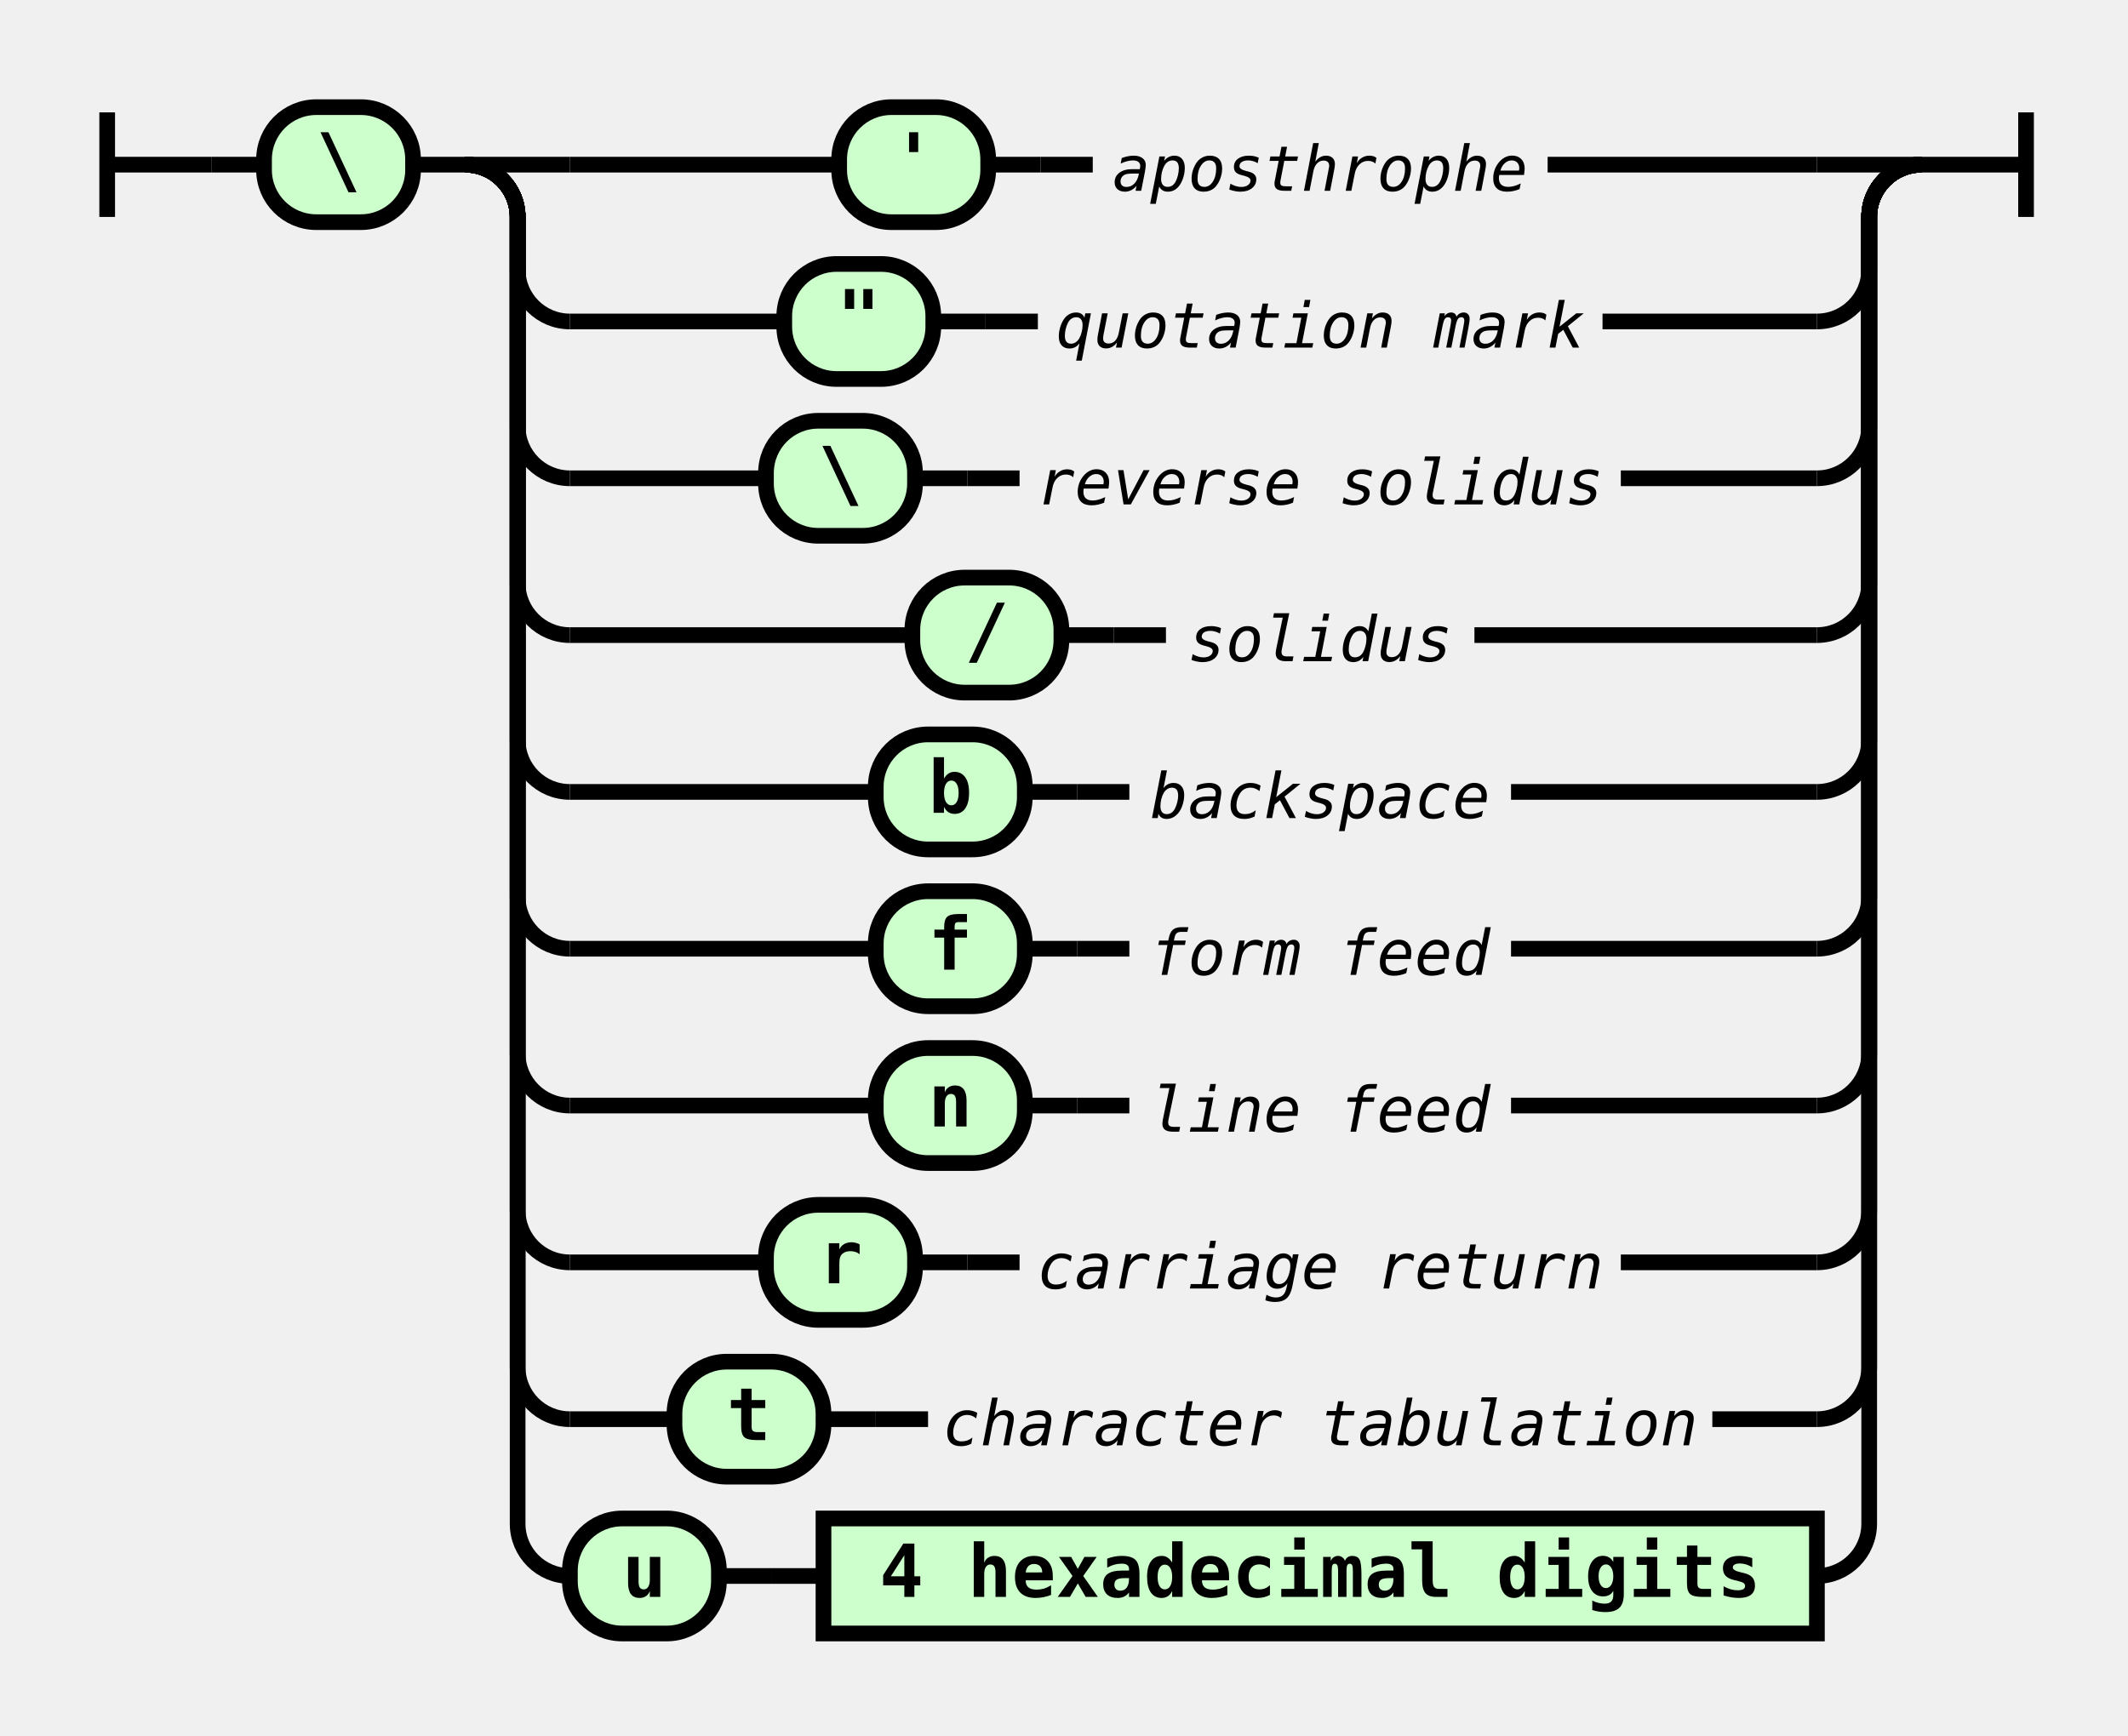
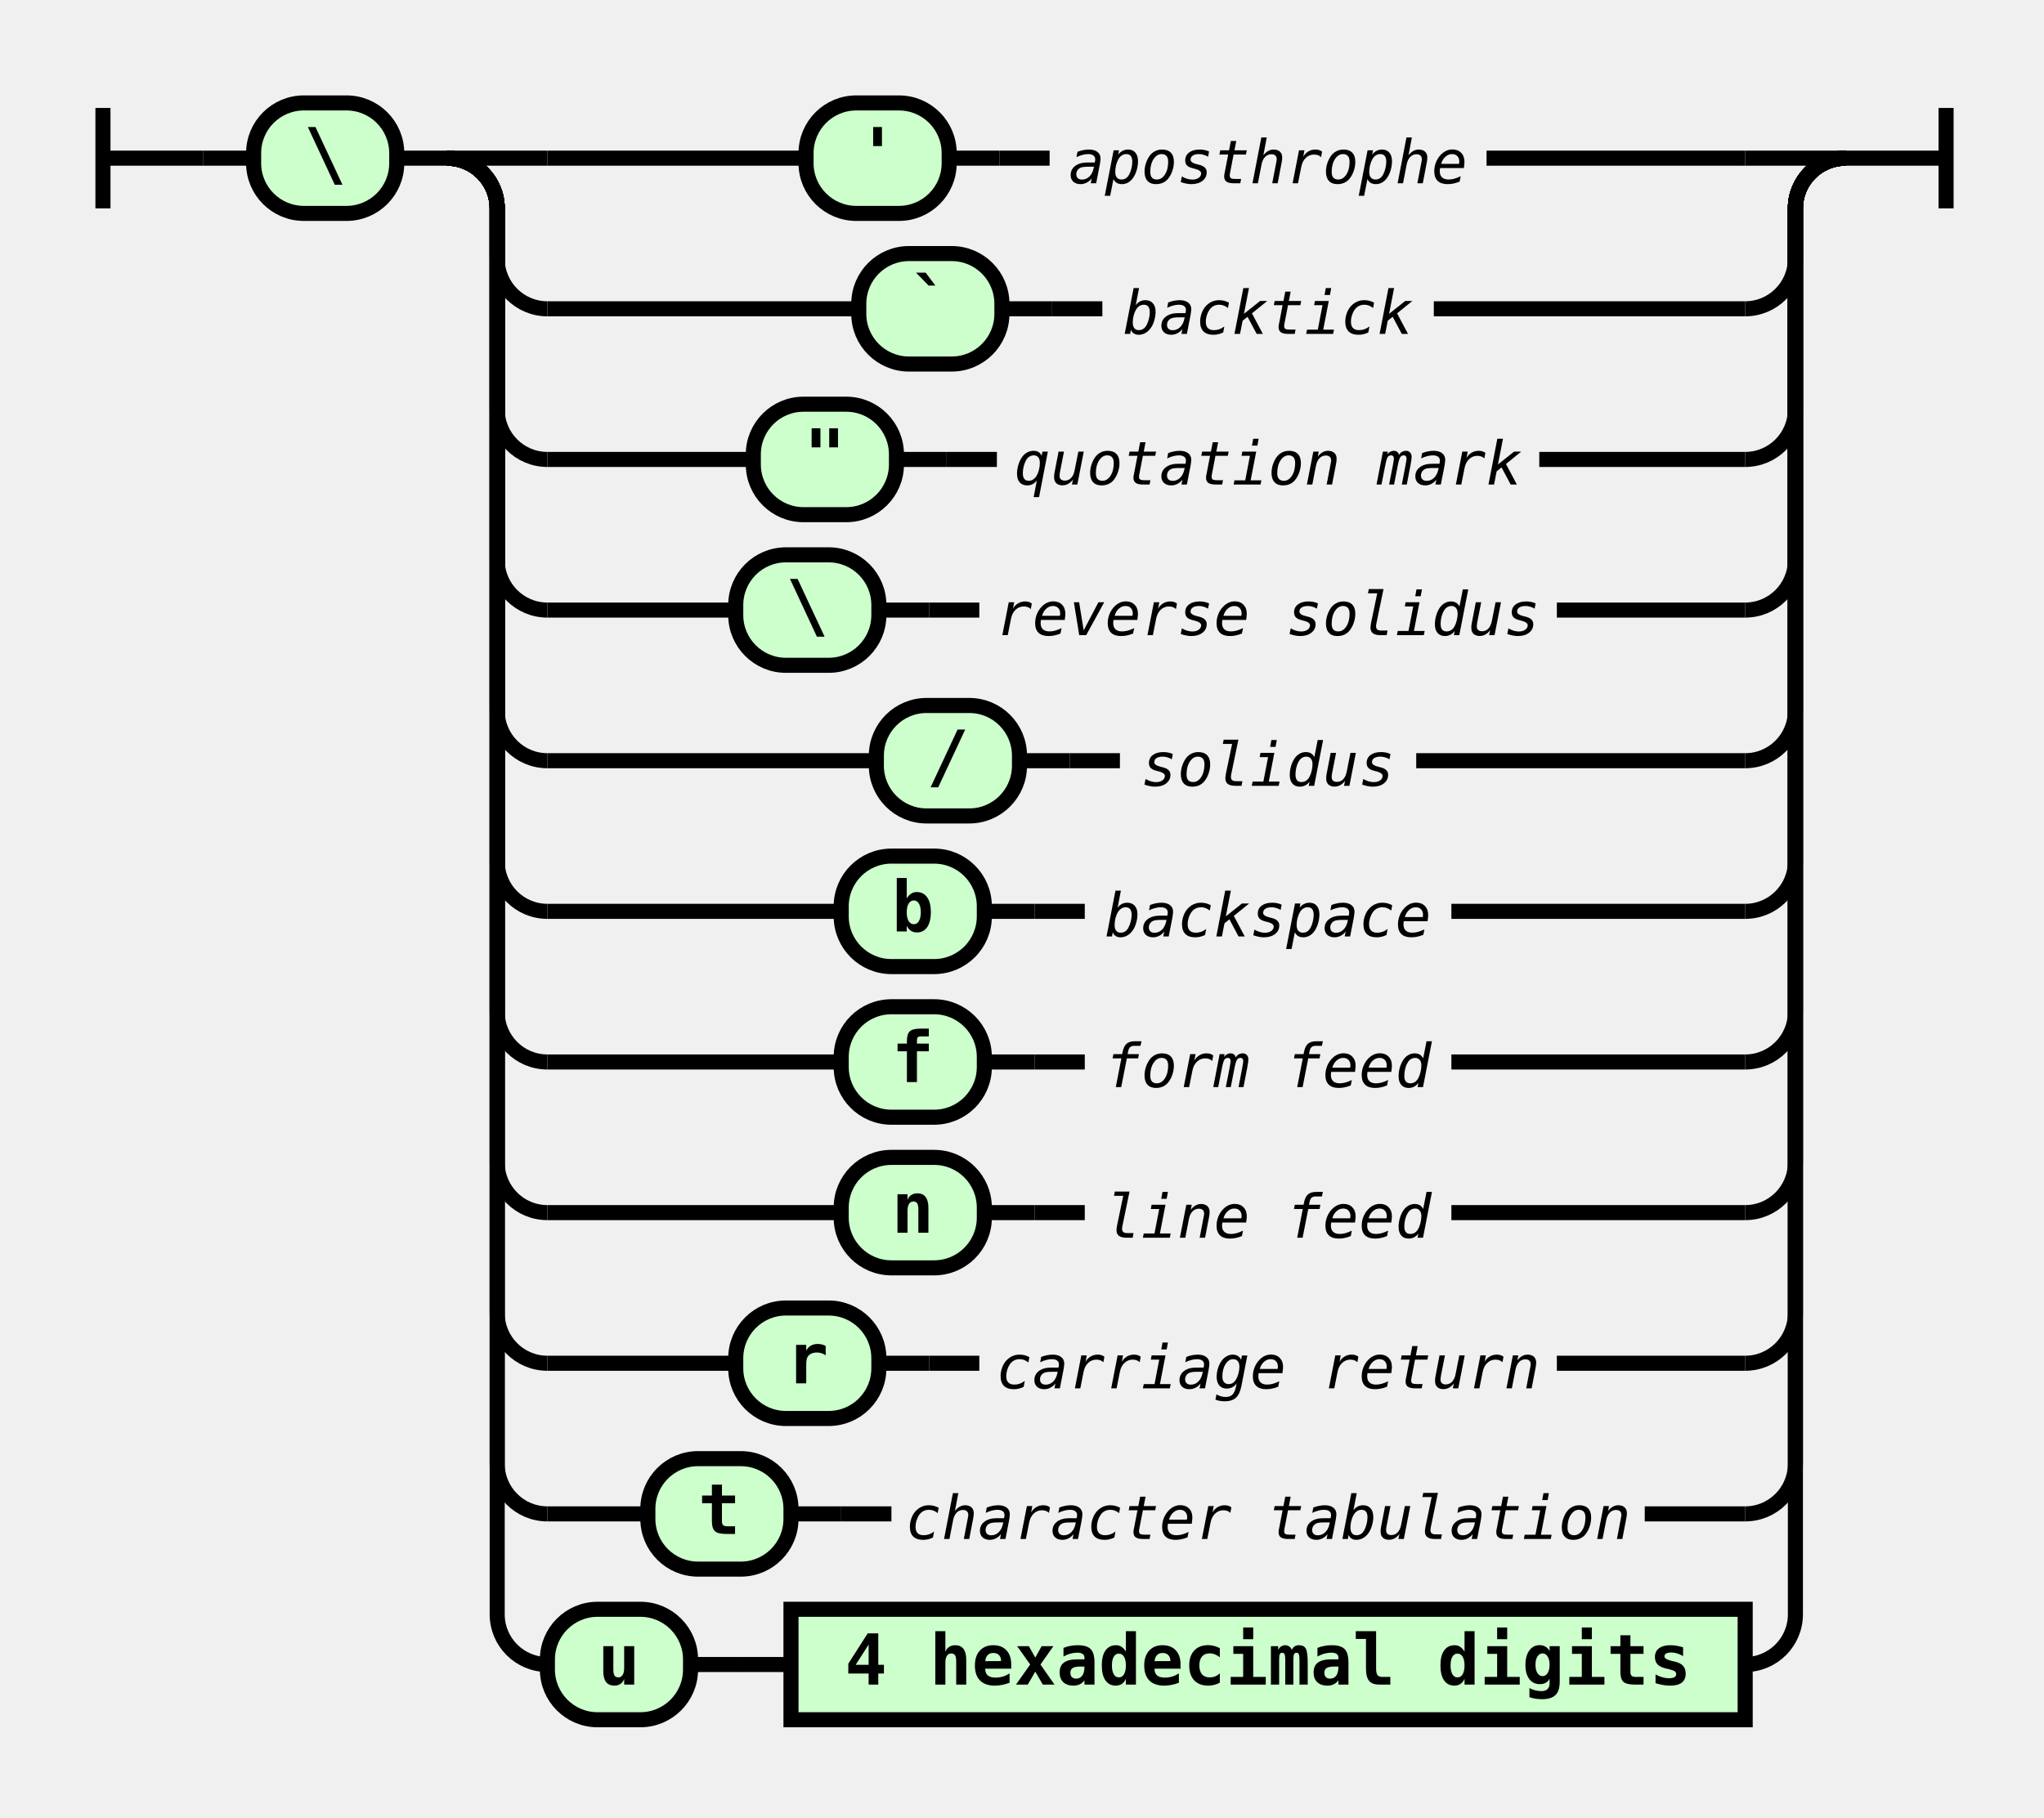
- <svg xmlns="http://www.w3.org/2000/svg" class="railroad-diagram" width="407" height="332" viewBox="0 0 407 332">
+ <svg xmlns="http://www.w3.org/2000/svg" class="railroad-diagram" width="407" height="362" viewBox="0 0 407 362">
  <g transform="translate(.5 .5)">
    <g>
      <path d="M20 21v20m0 -10h20" />
    </g>
    <path d="M40 31h10" />
    <g class="terminal ">
      <path d="M50 31h0" />
      <path d="M78.5 31h0" />
      <rect x="50" y="20" width="28.5" height="22" rx="10" ry="10" />
      <text x="64.25" y="35">\</text>
    </g>
    <path d="M78.5 31h10" />
    <g>
      <path d="M88.5 31h0" />
      <path d="M367 31h0" />
      <path d="M88.5 31h20" />
      <g>
        <path d="M108.5 31h51.5" />
        <path d="M295.5 31h51.5" />
-         <g class="terminal ASTN">
+         <g class="terminal added">
          <path d="M160 31h0" />
          <path d="M188.5 31h0" />
          <rect x="160" y="20" width="28.5" height="22" rx="10" ry="10" />
          <text x="174.25" y="35">'</text>
        </g>
        <path d="M188.5 31h10" />
        <path d="M198.5 31h10" />
        <g class="comment ">
          <path d="M208.5 31h0" />
          <path d="M295.5 31h0" />
          <text x="252" y="36" class="comment">aposthrophe</text>
        </g>
      </g>
      <path d="M347 31h20" />
      <path d="M88.5 31a10 10 0 0 1 10 10v10a10 10 0 0 0 10 10" />
      <g>
-         <path d="M108.5 61h41" />
-         <path d="M306 61h41" />
-         <g class="terminal ">
-           <path d="M149.5 61h0" />
-           <path d="M178 61h0" />
-           <rect x="149.5" y="50" width="28.5" height="22" rx="10" ry="10" />
-           <text x="163.75" y="65">"</text>
-         </g>
-         <path d="M178 61h10" />
-         <path d="M188 61h10" />
-         <g class="comment ">
-           <path d="M198 61h0" />
-           <path d="M306 61h0" />
-           <text x="252" y="66" class="comment">quotation mark</text>
+         <path d="M108.5 61h62" />
+         <path d="M285 61h62" />
+         <g class="terminal added">
+           <path d="M170.5 61h0" />
+           <path d="M199 61h0" />
+           <rect x="170.5" y="50" width="28.5" height="22" rx="10" ry="10" />
+           <text x="184.75" y="65">`</text>
+         </g>
+         <path d="M199 61h10" />
+         <path d="M209 61h10" />
+         <g class="comment ">
+           <path d="M219 61h0" />
+           <path d="M285 61h0" />
+           <text x="252" y="66" class="comment">backtick</text>
        </g>
      </g>
      <path d="M347 61a10 10 0 0 0 10 -10v-10a10 10 0 0 1 10 -10" />
      <path d="M88.5 31a10 10 0 0 1 10 10v40a10 10 0 0 0 10 10" />
      <g>
-         <path d="M108.5 91h37.5" />
-         <path d="M309.5 91h37.5" />
-         <g class="terminal ">
-           <path d="M146 91h0" />
-           <path d="M174.5 91h0" />
-           <rect x="146" y="80" width="28.5" height="22" rx="10" ry="10" />
-           <text x="160.25" y="95">\</text>
-         </g>
-         <path d="M174.5 91h10" />
-         <path d="M184.5 91h10" />
-         <g class="comment ">
-           <path d="M194.5 91h0" />
-           <path d="M309.5 91h0" />
-           <text x="252" y="96" class="comment">reverse solidus</text>
+         <path d="M108.5 91h41" />
+         <path d="M306 91h41" />
+         <g class="terminal ">
+           <path d="M149.5 91h0" />
+           <path d="M178 91h0" />
+           <rect x="149.5" y="80" width="28.5" height="22" rx="10" ry="10" />
+           <text x="163.75" y="95">"</text>
+         </g>
+         <path d="M178 91h10" />
+         <path d="M188 91h10" />
+         <g class="comment ">
+           <path d="M198 91h0" />
+           <path d="M306 91h0" />
+           <text x="252" y="96" class="comment">quotation mark</text>
        </g>
      </g>
      <path d="M347 91a10 10 0 0 0 10 -10v-40a10 10 0 0 1 10 -10" />
      <path d="M88.5 31a10 10 0 0 1 10 10v70a10 10 0 0 0 10 10" />
      <g>
-         <path d="M108.5 121h65.5" />
-         <path d="M281.5 121h65.5" />
-         <g class="terminal ">
-           <path d="M174 121h0" />
-           <path d="M202.5 121h0" />
-           <rect x="174" y="110" width="28.5" height="22" rx="10" ry="10" />
-           <text x="188.25" y="125">/</text>
-         </g>
-         <path d="M202.5 121h10" />
-         <path d="M212.5 121h10" />
-         <g class="comment ">
-           <path d="M222.5 121h0" />
-           <path d="M281.5 121h0" />
-           <text x="252" y="126" class="comment">solidus</text>
+         <path d="M108.5 121h37.5" />
+         <path d="M309.5 121h37.5" />
+         <g class="terminal ">
+           <path d="M146 121h0" />
+           <path d="M174.5 121h0" />
+           <rect x="146" y="110" width="28.5" height="22" rx="10" ry="10" />
+           <text x="160.25" y="125">\</text>
+         </g>
+         <path d="M174.5 121h10" />
+         <path d="M184.5 121h10" />
+         <g class="comment ">
+           <path d="M194.5 121h0" />
+           <path d="M309.5 121h0" />
+           <text x="252" y="126" class="comment">reverse solidus</text>
        </g>
      </g>
      <path d="M347 121a10 10 0 0 0 10 -10v-70a10 10 0 0 1 10 -10" />
      <path d="M88.5 31a10 10 0 0 1 10 10v100a10 10 0 0 0 10 10" />
      <g>
-         <path d="M108.5 151h58.5" />
-         <path d="M288.5 151h58.5" />
-         <g class="terminal ">
-           <path d="M167 151h0" />
-           <path d="M195.5 151h0" />
-           <rect x="167" y="140" width="28.5" height="22" rx="10" ry="10" />
-           <text x="181.25" y="155">b</text>
-         </g>
-         <path d="M195.5 151h10" />
-         <path d="M205.5 151h10" />
-         <g class="comment ">
-           <path d="M215.5 151h0" />
-           <path d="M288.5 151h0" />
-           <text x="252" y="156" class="comment">backspace</text>
+         <path d="M108.5 151h65.5" />
+         <path d="M281.5 151h65.5" />
+         <g class="terminal ">
+           <path d="M174 151h0" />
+           <path d="M202.5 151h0" />
+           <rect x="174" y="140" width="28.5" height="22" rx="10" ry="10" />
+           <text x="188.25" y="155">/</text>
+         </g>
+         <path d="M202.5 151h10" />
+         <path d="M212.5 151h10" />
+         <g class="comment ">
+           <path d="M222.5 151h0" />
+           <path d="M281.5 151h0" />
+           <text x="252" y="156" class="comment">solidus</text>
        </g>
      </g>
      <path d="M347 151a10 10 0 0 0 10 -10v-100a10 10 0 0 1 10 -10" />
      <path d="M88.5 31a10 10 0 0 1 10 10v130a10 10 0 0 0 10 10" />
      <g>
        <path d="M108.5 181h58.5" />
        <path d="M288.5 181h58.5" />
        <g class="terminal ">
          <path d="M167 181h0" />
          <path d="M195.5 181h0" />
          <rect x="167" y="170" width="28.5" height="22" rx="10" ry="10" />
-           <text x="181.25" y="185">f</text>
+           <text x="181.25" y="185">b</text>
        </g>
        <path d="M195.5 181h10" />
        <path d="M205.5 181h10" />
        <g class="comment ">
          <path d="M215.5 181h0" />
          <path d="M288.5 181h0" />
-           <text x="252" y="186" class="comment">form feed</text>
+           <text x="252" y="186" class="comment">backspace</text>
        </g>
      </g>
      <path d="M347 181a10 10 0 0 0 10 -10v-130a10 10 0 0 1 10 -10" />
      <path d="M88.5 31a10 10 0 0 1 10 10v160a10 10 0 0 0 10 10" />
      <g>
        <path d="M108.5 211h58.5" />
        <path d="M288.5 211h58.5" />
        <g class="terminal ">
          <path d="M167 211h0" />
          <path d="M195.5 211h0" />
          <rect x="167" y="200" width="28.5" height="22" rx="10" ry="10" />
-           <text x="181.25" y="215">n</text>
+           <text x="181.25" y="215">f</text>
        </g>
        <path d="M195.5 211h10" />
        <path d="M205.5 211h10" />
        <g class="comment ">
          <path d="M215.5 211h0" />
          <path d="M288.5 211h0" />
-           <text x="252" y="216" class="comment">line feed</text>
+           <text x="252" y="216" class="comment">form feed</text>
        </g>
      </g>
      <path d="M347 211a10 10 0 0 0 10 -10v-160a10 10 0 0 1 10 -10" />
      <path d="M88.5 31a10 10 0 0 1 10 10v190a10 10 0 0 0 10 10" />
      <g>
-         <path d="M108.5 241h37.5" />
-         <path d="M309.5 241h37.5" />
-         <g class="terminal ">
-           <path d="M146 241h0" />
-           <path d="M174.5 241h0" />
-           <rect x="146" y="230" width="28.5" height="22" rx="10" ry="10" />
-           <text x="160.25" y="245">r</text>
-         </g>
-         <path d="M174.5 241h10" />
-         <path d="M184.5 241h10" />
-         <g class="comment ">
-           <path d="M194.5 241h0" />
-           <path d="M309.5 241h0" />
-           <text x="252" y="246" class="comment">carriage return</text>
+         <path d="M108.5 241h58.5" />
+         <path d="M288.5 241h58.5" />
+         <g class="terminal ">
+           <path d="M167 241h0" />
+           <path d="M195.5 241h0" />
+           <rect x="167" y="230" width="28.5" height="22" rx="10" ry="10" />
+           <text x="181.25" y="245">n</text>
+         </g>
+         <path d="M195.5 241h10" />
+         <path d="M205.5 241h10" />
+         <g class="comment ">
+           <path d="M215.5 241h0" />
+           <path d="M288.5 241h0" />
+           <text x="252" y="246" class="comment">line feed</text>
        </g>
      </g>
      <path d="M347 241a10 10 0 0 0 10 -10v-190a10 10 0 0 1 10 -10" />
      <path d="M88.5 31a10 10 0 0 1 10 10v220a10 10 0 0 0 10 10" />
      <g>
-         <path d="M108.5 271h20" />
-         <path d="M327 271h20" />
-         <g class="terminal ">
-           <path d="M128.5 271h0" />
-           <path d="M157 271h0" />
-           <rect x="128.5" y="260" width="28.5" height="22" rx="10" ry="10" />
-           <text x="142.75" y="275">t</text>
-         </g>
-         <path d="M157 271h10" />
-         <path d="M167 271h10" />
-         <g class="comment ">
-           <path d="M177 271h0" />
-           <path d="M327 271h0" />
-           <text x="252" y="276" class="comment">character tabulation</text>
+         <path d="M108.5 271h37.5" />
+         <path d="M309.5 271h37.5" />
+         <g class="terminal ">
+           <path d="M146 271h0" />
+           <path d="M174.5 271h0" />
+           <rect x="146" y="260" width="28.5" height="22" rx="10" ry="10" />
+           <text x="160.25" y="275">r</text>
+         </g>
+         <path d="M174.5 271h10" />
+         <path d="M184.5 271h10" />
+         <g class="comment ">
+           <path d="M194.5 271h0" />
+           <path d="M309.5 271h0" />
+           <text x="252" y="276" class="comment">carriage return</text>
        </g>
      </g>
      <path d="M347 271a10 10 0 0 0 10 -10v-220a10 10 0 0 1 10 -10" />
      <path d="M88.5 31a10 10 0 0 1 10 10v250a10 10 0 0 0 10 10" />
      <g>
-         <path d="M108.5 301h0" />
-         <path d="M347 301h0" />
-         <g class="terminal ">
-           <path d="M108.5 301h0" />
-           <path d="M137 301h0" />
-           <rect x="108.5" y="290" width="28.5" height="22" rx="10" ry="10" />
-           <text x="122.75" y="305">u</text>
-         </g>
-         <path d="M137 301h10" />
-         <path d="M147 301h10" />
+         <path d="M108.5 301h20" />
+         <path d="M327 301h20" />
+         <g class="terminal ">
+           <path d="M128.5 301h0" />
+           <path d="M157 301h0" />
+           <rect x="128.5" y="290" width="28.5" height="22" rx="10" ry="10" />
+           <text x="142.75" y="305">t</text>
+         </g>
+         <path d="M157 301h10" />
+         <path d="M167 301h10" />
+         <g class="comment ">
+           <path d="M177 301h0" />
+           <path d="M327 301h0" />
+           <text x="252" y="306" class="comment">character tabulation</text>
+         </g>
+       </g>
+       <path d="M347 301a10 10 0 0 0 10 -10v-250a10 10 0 0 1 10 -10" />
+       <path d="M88.5 31a10 10 0 0 1 10 10v280a10 10 0 0 0 10 10" />
+       <g>
+         <path d="M108.5 331h0" />
+         <path d="M347 331h0" />
+         <g class="terminal ">
+           <path d="M108.5 331h0" />
+           <path d="M137 331h0" />
+           <rect x="108.5" y="320" width="28.5" height="22" rx="10" ry="10" />
+           <text x="122.75" y="335">u</text>
+         </g>
+         <path d="M137 331h10" />
+         <path d="M147 331h10" />
        <g class="non-terminal ">
-           <path d="M157 301h0" />
-           <path d="M347 301h0" />
-           <rect x="157" y="290" width="190" height="22" />
-           <text x="252" y="305">4 hexadecimal digits</text>
-         </g>
-       </g>
-       <path d="M347 301a10 10 0 0 0 10 -10v-250a10 10 0 0 1 10 -10" />
+           <path d="M157 331h0" />
+           <path d="M347 331h0" />
+           <rect x="157" y="320" width="190" height="22" />
+           <text x="252" y="335">4 hexadecimal digits</text>
+         </g>
+       </g>
+       <path d="M347 331a10 10 0 0 0 10 -10v-280a10 10 0 0 1 10 -10" />
    </g>
    <path d="M 367 31 h 20 m 0 -10 v 20" />
  </g>
  <style>
- 	svg {
- 		background-color: hsl(30,20%,95%);
- 	}
- 	path {
- 		stroke-width: 3;
- 		stroke: black;
- 		fill: rgba(0,0,0,0);
- 	}
- 	text {
- 		font: bold 14px monospace;
- 		text-anchor: middle;
- 		white-space: pre;
- 	}
- 	text.diagram-text {
- 		font-size: 12px;
- 	}
- 	text.diagram-arrow {
- 		font-size: 16px;
- 	}
- 	text.label {
- 		text-anchor: start;
- 	}
- 	text.comment {
- 		font: italic 12px monospace;
- 	}
- 	g.non-terminal text {
- 		/*font-style: italic;*/
- 	}
- 	rect {
- 		stroke-width: 3;
- 		stroke: black;
- 		fill: hsl(120,100%,90%);
- 	}
- 	rect.group-box {
- 		stroke: gray;
- 		stroke-dasharray: 10 5;
- 		fill: none;
- 	}
- 	path.diagram-text {
- 		stroke-width: 3;
- 		stroke: black;
- 		fill: white;
- 		cursor: help;
- 	}
- 	g.diagram-text:hover path.diagram-text {
- 		fill: #eee;
- 	}</style>
+ 		svg {
+ 			background-color: hsl(30,20%,95%);
+ 		}
+ 		path {
+ 			stroke-width: 3;
+ 			stroke: black;
+ 			fill: rgba(0,0,0,0);
+ 		}
+ 		text {
+ 			font: bold 14px monospace;
+ 			text-anchor: middle;
+ 			white-space: pre;
+ 		}
+ 		text.diagram-text {
+ 			font-size: 12px;
+ 		}
+ 		text.diagram-arrow {
+ 			font-size: 16px;
+ 		}
+ 		text.label {
+ 			text-anchor: start;
+ 		}
+ 		text.comment {
+ 			font: italic 12px monospace;
+ 		}
+ 		g.non-terminal text {
+ 			/*font-style: italic;*/
+ 		}
+ 		rect {
+ 			stroke-width: 3;
+ 			stroke: black;
+ 			fill: hsl(120,100%,90%);
+ 		}
+ 		rect.group-box {
+ 			stroke: gray;
+ 			stroke-dasharray: 10 5;
+ 			fill: none;
+ 		}
+ 		path.diagram-text {
+ 			stroke-width: 3;
+ 			stroke: black;
+ 			fill: white;
+ 			cursor: help;
+ 		}
+ 		g.diagram-text:hover path.diagram-text {
+ 			fill: #eee;
+ 		}</style>
</svg>
